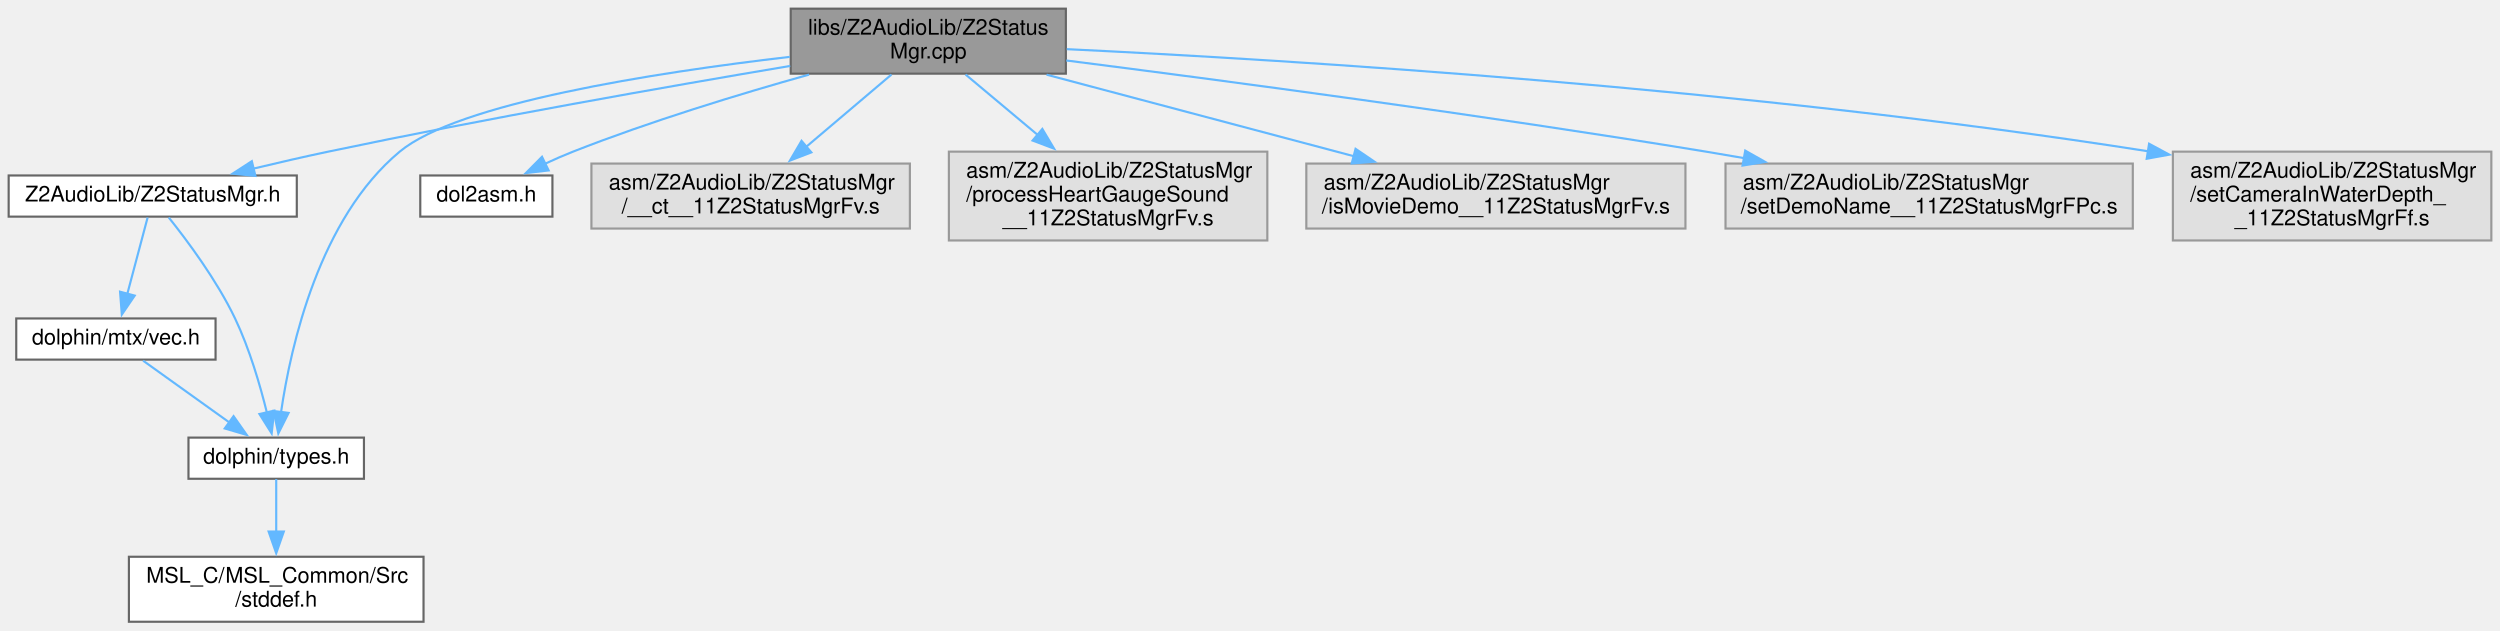
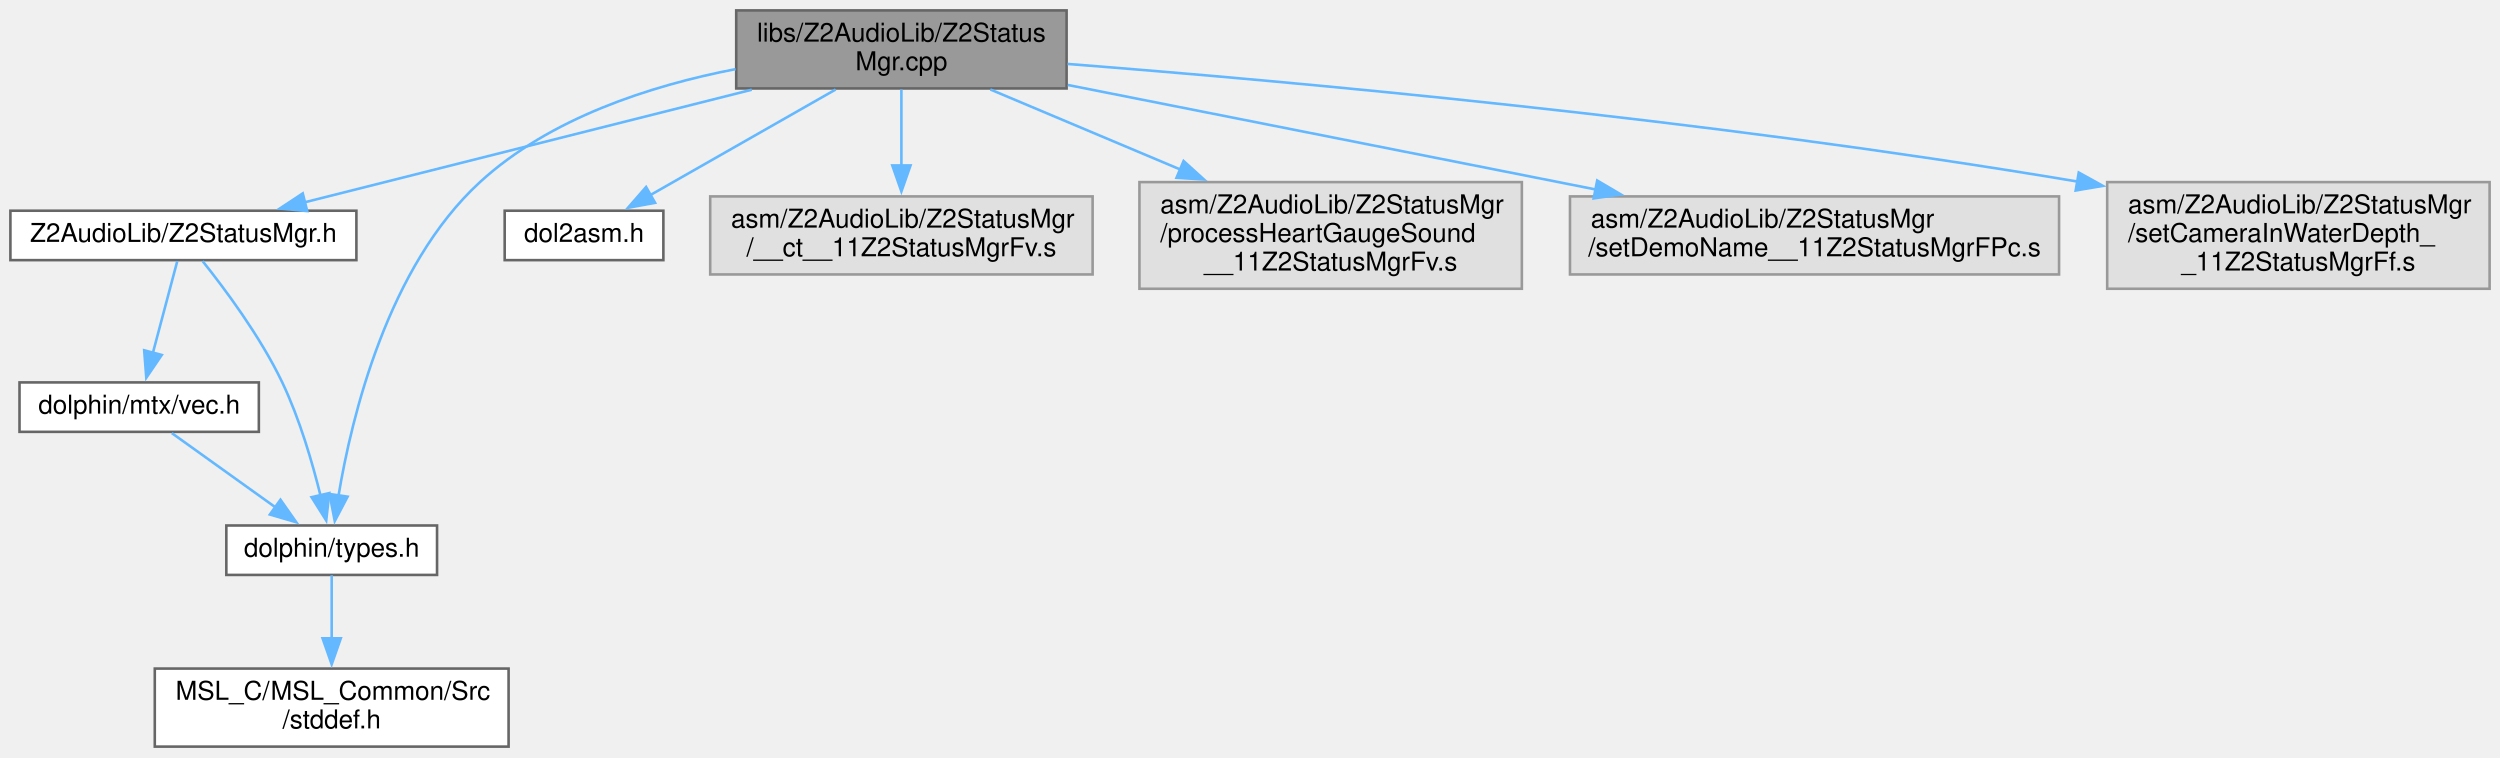
- <svg xmlns="http://www.w3.org/2000/svg" xmlns:xlink="http://www.w3.org/1999/xlink" width="1154pt" height="291pt" viewBox="0.00 0.00 1154.00 291.00">
+ <svg xmlns="http://www.w3.org/2000/svg" xmlns:xlink="http://www.w3.org/1999/xlink" width="961pt" height="291pt" viewBox="0.00 0.00 961.00 291.00">
  <g id="graph0" class="graph" transform="scale(1 1) rotate(0) translate(4 287)">
    <g id="node1" class="node">
      <g id="a_node1">
        <a xlink:title=" ">
-           <polygon fill="#999999" stroke="#666666" points="488,-283 361,-283 361,-253 488,-253 488,-283" />
-           <text text-anchor="start" x="369" y="-271" font-family="Helvetica,sans-Serif" font-size="10.00">libs/Z2AudioLib/Z2Status</text>
-           <text text-anchor="middle" x="424.5" y="-260" font-family="Helvetica,sans-Serif" font-size="10.00">Mgr.cpp</text>
+           <polygon fill="#999999" stroke="#666666" points="406,-283 279,-283 279,-253 406,-253 406,-283" />
+           <text text-anchor="start" x="287" y="-271" font-family="Helvetica,sans-Serif" font-size="10.00">libs/Z2AudioLib/Z2Status</text>
+           <text text-anchor="middle" x="342.5" y="-260" font-family="Helvetica,sans-Serif" font-size="10.00">Mgr.cpp</text>
        </a>
      </g>
    </g>
    <g id="node2" class="node">
      <g id="a_node2">
        <a xlink:href="Z2StatusMgr_8h.html" target="_top" xlink:title=" ">
          <polygon fill="white" stroke="#666666" points="133,-206 0,-206 0,-187 133,-187 133,-206" />
          <text text-anchor="middle" x="66.5" y="-194" font-family="Helvetica,sans-Serif" font-size="10.00">Z2AudioLib/Z2StatusMgr.h</text>
        </a>
      </g>
    </g>
    <g id="edge1" class="edge">
-       <path fill="none" stroke="#63b8ff" d="M360.76,-256.57C304.49,-247.1 220.31,-232.32 147.5,-217 136.25,-214.63 124.17,-211.85 112.87,-209.15" />
-       <polygon fill="#63b8ff" stroke="#63b8ff" points="113.9,-205.8 103.36,-206.84 112.25,-212.6 113.9,-205.8" />
+       <path fill="none" stroke="#63b8ff" d="M284.98,-252.52C234.04,-239.69 160.62,-221.2 113.23,-209.27" />
+       <polygon fill="#63b8ff" stroke="#63b8ff" points="114.09,-205.87 103.53,-206.83 112.38,-212.66 114.09,-205.87" />
    </g>
    <g id="node4" class="node">
      <g id="a_node4">
        <a xlink:href="types_8h.html" target="_top" xlink:title=" ">
          <polygon fill="white" stroke="#666666" points="164,-85 83,-85 83,-66 164,-66 164,-85" />
          <text text-anchor="middle" x="123.5" y="-73" font-family="Helvetica,sans-Serif" font-size="10.00">dolphin/types.h</text>
        </a>
      </g>
    </g>
    <g id="edge7" class="edge">
-       <path fill="none" stroke="#63b8ff" d="M360.57,-260.75C297.71,-253.43 207.39,-239.36 180.5,-217 143.49,-186.22 130.27,-127.72 125.74,-96.81" />
-       <polygon fill="#63b8ff" stroke="#63b8ff" points="129.21,-96.39 124.47,-86.91 122.27,-97.28 129.21,-96.39" />
+       <path fill="none" stroke="#63b8ff" d="M278.76,-260.43C245.93,-254.08 207.29,-241.57 180.5,-217 145.03,-184.46 131.15,-126.71 126.11,-96.38" />
+       <polygon fill="#63b8ff" stroke="#63b8ff" points="129.61,-96.08 124.68,-86.7 122.68,-97.11 129.61,-96.08" />
    </g>
    <g id="node6" class="node">
      <g id="a_node6">
        <a xlink:href="dol2asm_8h.html" target="_top" xlink:title=" ">
          <polygon fill="white" stroke="#666666" points="251,-206 190,-206 190,-187 251,-187 251,-206" />
          <text text-anchor="middle" x="220.5" y="-194" font-family="Helvetica,sans-Serif" font-size="10.00">dol2asm.h</text>
        </a>
      </g>
    </g>
    <g id="edge6" class="edge">
-       <path fill="none" stroke="#63b8ff" d="M369.47,-252.57C337.28,-243.54 296.09,-231 260.5,-217 256.25,-215.33 251.84,-213.39 247.56,-211.4" />
-       <polygon fill="#63b8ff" stroke="#63b8ff" points="249.25,-208.33 238.73,-207.11 246.19,-214.63 249.25,-208.33" />
+       <path fill="none" stroke="#63b8ff" d="M317.22,-252.6C296.32,-240.69 266.79,-223.87 245.87,-211.95" />
+       <polygon fill="#63b8ff" stroke="#63b8ff" points="247.82,-209.04 237.4,-207.13 244.36,-215.12 247.82,-209.04" />
    </g>
    <g id="node7" class="node">
      <g id="a_node7">
        <a xlink:title=" ">
          <polygon fill="#e0e0e0" stroke="#999999" points="416,-211.5 269,-211.5 269,-181.5 416,-181.5 416,-211.5" />
          <text text-anchor="start" x="277" y="-199.5" font-family="Helvetica,sans-Serif" font-size="10.00">asm/Z2AudioLib/Z2StatusMgr</text>
          <text text-anchor="middle" x="342.5" y="-188.5" font-family="Helvetica,sans-Serif" font-size="10.00">/__ct__11Z2StatusMgrFv.s</text>
        </a>
      </g>
    </g>
    <g id="edge8" class="edge">
-       <path fill="none" stroke="#63b8ff" d="M407.51,-252.6C396.08,-242.91 380.79,-229.96 367.92,-219.04" />
-       <polygon fill="#63b8ff" stroke="#63b8ff" points="370.51,-216.66 360.62,-212.86 365.99,-222 370.51,-216.66" />
+       <path fill="none" stroke="#63b8ff" d="M342.5,-252.6C342.5,-244.12 342.5,-233.14 342.5,-223.22" />
+       <polygon fill="#63b8ff" stroke="#63b8ff" points="346,-223.4 342.5,-213.4 339,-223.4 346,-223.4" />
    </g>
    <g id="node8" class="node">
      <g id="a_node8">
        <a xlink:title=" ">
          <polygon fill="#e0e0e0" stroke="#999999" points="581,-217 434,-217 434,-176 581,-176 581,-217" />
          <text text-anchor="start" x="442" y="-205" font-family="Helvetica,sans-Serif" font-size="10.00">asm/Z2AudioLib/Z2StatusMgr</text>
          <text text-anchor="start" x="442" y="-194" font-family="Helvetica,sans-Serif" font-size="10.00">/processHeartGaugeSound</text>
          <text text-anchor="middle" x="507.5" y="-183" font-family="Helvetica,sans-Serif" font-size="10.00">__11Z2StatusMgrFv.s</text>
        </a>
      </g>
    </g>
    <g id="edge9" class="edge">
-       <path fill="none" stroke="#63b8ff" d="M441.7,-252.6C451.29,-244.57 463.55,-234.3 474.89,-224.8" />
-       <polygon fill="#63b8ff" stroke="#63b8ff" points="477.14,-227.49 482.56,-218.39 472.64,-222.12 477.14,-227.49" />
+       <path fill="none" stroke="#63b8ff" d="M376.69,-252.6C397.74,-243.73 425.27,-232.14 449.64,-221.87" />
+       <polygon fill="#63b8ff" stroke="#63b8ff" points="450.97,-225.11 458.82,-218 448.25,-218.66 450.97,-225.11" />
    </g>
    <g id="node9" class="node">
      <g id="a_node9">
        <a xlink:title=" ">
-           <polygon fill="#e0e0e0" stroke="#999999" points="774,-211.5 599,-211.5 599,-181.5 774,-181.5 774,-211.5" />
-           <text text-anchor="start" x="607" y="-199.5" font-family="Helvetica,sans-Serif" font-size="10.00">asm/Z2AudioLib/Z2StatusMgr</text>
-           <text text-anchor="middle" x="686.5" y="-188.5" font-family="Helvetica,sans-Serif" font-size="10.00">/isMovieDemo__11Z2StatusMgrFv.s</text>
+           <polygon fill="#e0e0e0" stroke="#999999" points="787.5,-211.5 599.5,-211.5 599.5,-181.5 787.5,-181.5 787.5,-211.5" />
+           <text text-anchor="start" x="607.5" y="-199.5" font-family="Helvetica,sans-Serif" font-size="10.00">asm/Z2AudioLib/Z2StatusMgr</text>
+           <text text-anchor="middle" x="693.5" y="-188.5" font-family="Helvetica,sans-Serif" font-size="10.00">/setDemoName__11Z2StatusMgrFPc.s</text>
        </a>
      </g>
    </g>
    <g id="edge10" class="edge">
-       <path fill="none" stroke="#63b8ff" d="M479.1,-252.52C520.36,-241.57 577.14,-226.51 620.86,-214.91" />
-       <polygon fill="#63b8ff" stroke="#63b8ff" points="621.73,-218.3 630.5,-212.35 619.94,-211.54 621.73,-218.3" />
+       <path fill="none" stroke="#63b8ff" d="M406.47,-254.33C463.46,-243.05 547.23,-226.46 609.58,-214.12" />
+       <polygon fill="#63b8ff" stroke="#63b8ff" points="609.96,-217.61 619.09,-212.23 608.6,-210.74 609.96,-217.61" />
    </g>
    <g id="node10" class="node">
      <g id="a_node10">
        <a xlink:title=" ">
-           <polygon fill="#e0e0e0" stroke="#999999" points="980.5,-211.5 792.5,-211.5 792.5,-181.5 980.5,-181.5 980.5,-211.5" />
-           <text text-anchor="start" x="800.5" y="-199.5" font-family="Helvetica,sans-Serif" font-size="10.00">asm/Z2AudioLib/Z2StatusMgr</text>
-           <text text-anchor="middle" x="886.5" y="-188.5" font-family="Helvetica,sans-Serif" font-size="10.00">/setDemoName__11Z2StatusMgrFPc.s</text>
+           <polygon fill="#e0e0e0" stroke="#999999" points="953,-217 806,-217 806,-176 953,-176 953,-217" />
+           <text text-anchor="start" x="814" y="-205" font-family="Helvetica,sans-Serif" font-size="10.00">asm/Z2AudioLib/Z2StatusMgr</text>
+           <text text-anchor="start" x="814" y="-194" font-family="Helvetica,sans-Serif" font-size="10.00">/setCameraInWaterDepth_</text>
+           <text text-anchor="middle" x="879.5" y="-183" font-family="Helvetica,sans-Serif" font-size="10.00">_11Z2StatusMgrFf.s</text>
        </a>
      </g>
    </g>
    <g id="edge11" class="edge">
-       <path fill="none" stroke="#63b8ff" d="M488.19,-259.08C560.07,-249.92 680.42,-233.93 783.5,-217 789.34,-216.04 795.35,-215.01 801.41,-213.95" />
-       <polygon fill="#63b8ff" stroke="#63b8ff" points="801.6,-217.47 810.82,-212.26 800.36,-210.58 801.6,-217.47" />
-     </g>
-     <g id="node11" class="node">
-       <g id="a_node11">
-         <a xlink:title=" ">
-           <polygon fill="#e0e0e0" stroke="#999999" points="1146,-217 999,-217 999,-176 1146,-176 1146,-217" />
-           <text text-anchor="start" x="1007" y="-205" font-family="Helvetica,sans-Serif" font-size="10.00">asm/Z2AudioLib/Z2StatusMgr</text>
-           <text text-anchor="start" x="1007" y="-194" font-family="Helvetica,sans-Serif" font-size="10.00">/setCameraInWaterDepth_</text>
-           <text text-anchor="middle" x="1072.5" y="-183" font-family="Helvetica,sans-Serif" font-size="10.00">_11Z2StatusMgrFf.s</text>
-         </a>
-       </g>
-     </g>
-     <g id="edge12" class="edge">
-       <path fill="none" stroke="#63b8ff" d="M488.41,-264.31C591.46,-259.33 800.77,-246.53 987.7,-217.15" />
-       <polygon fill="#63b8ff" stroke="#63b8ff" points="988.02,-220.65 997.35,-215.62 986.92,-213.73 988.02,-220.65" />
+       <path fill="none" stroke="#63b8ff" d="M406.38,-262.42C492.32,-255.71 650.1,-241.49 794.57,-217.21" />
+       <polygon fill="#63b8ff" stroke="#63b8ff" points="795.07,-220.68 804.34,-215.55 793.89,-213.78 795.07,-220.68" />
    </g>
    <g id="node3" class="node">
      <g id="a_node3">
        <a xlink:href="vec_8h.html" target="_top" xlink:title=" ">
          <polygon fill="white" stroke="#666666" points="95.5,-140 3.5,-140 3.5,-121 95.5,-121 95.5,-140" />
          <text text-anchor="middle" x="49.5" y="-128" font-family="Helvetica,sans-Serif" font-size="10.00">dolphin/mtx/vec.h</text>
        </a>
      </g>
    </g>
    <g id="edge2" class="edge">
      <path fill="none" stroke="#63b8ff" d="M64.14,-186.6C61.73,-177.53 57.91,-163.14 54.77,-151.35" />
      <polygon fill="#63b8ff" stroke="#63b8ff" points="58.18,-150.55 52.23,-141.79 51.42,-152.35 58.18,-150.55" />
    </g>
    <g id="edge5" class="edge">
      <path fill="none" stroke="#63b8ff" d="M73.89,-186.61C82.32,-176.07 96.05,-157.7 104.5,-140 111.19,-125.99 116.1,-109.12 119.26,-96.28" />
      <polygon fill="#63b8ff" stroke="#63b8ff" points="122.58,-97.45 121.4,-86.92 115.76,-95.89 122.58,-97.45" />
    </g>
    <g id="edge3" class="edge">
      <path fill="none" stroke="#63b8ff" d="M62.05,-120.51C72.96,-112.7 89,-101.21 101.96,-91.93" />
      <polygon fill="#63b8ff" stroke="#63b8ff" points="103.81,-94.91 109.9,-86.24 99.73,-89.22 103.81,-94.91" />
    </g>
    <g id="node5" class="node">
      <g id="a_node5">
        <a xlink:href="stddef_8h.html" target="_top" xlink:title=" ">
          <polygon fill="white" stroke="#666666" points="191.5,-30 55.5,-30 55.5,0 191.5,0 191.5,-30" />
          <text text-anchor="start" x="63.5" y="-18" font-family="Helvetica,sans-Serif" font-size="10.00">MSL_C/MSL_Common/Src</text>
          <text text-anchor="middle" x="123.5" y="-7" font-family="Helvetica,sans-Serif" font-size="10.00">/stddef.h</text>
        </a>
      </g>
    </g>
    <g id="edge4" class="edge">
      <path fill="none" stroke="#63b8ff" d="M123.5,-65.87C123.5,-59.4 123.5,-50.2 123.5,-41.45" />
      <polygon fill="#63b8ff" stroke="#63b8ff" points="127,-41.63 123.5,-31.63 120,-41.63 127,-41.63" />
    </g>
  </g>
</svg>
